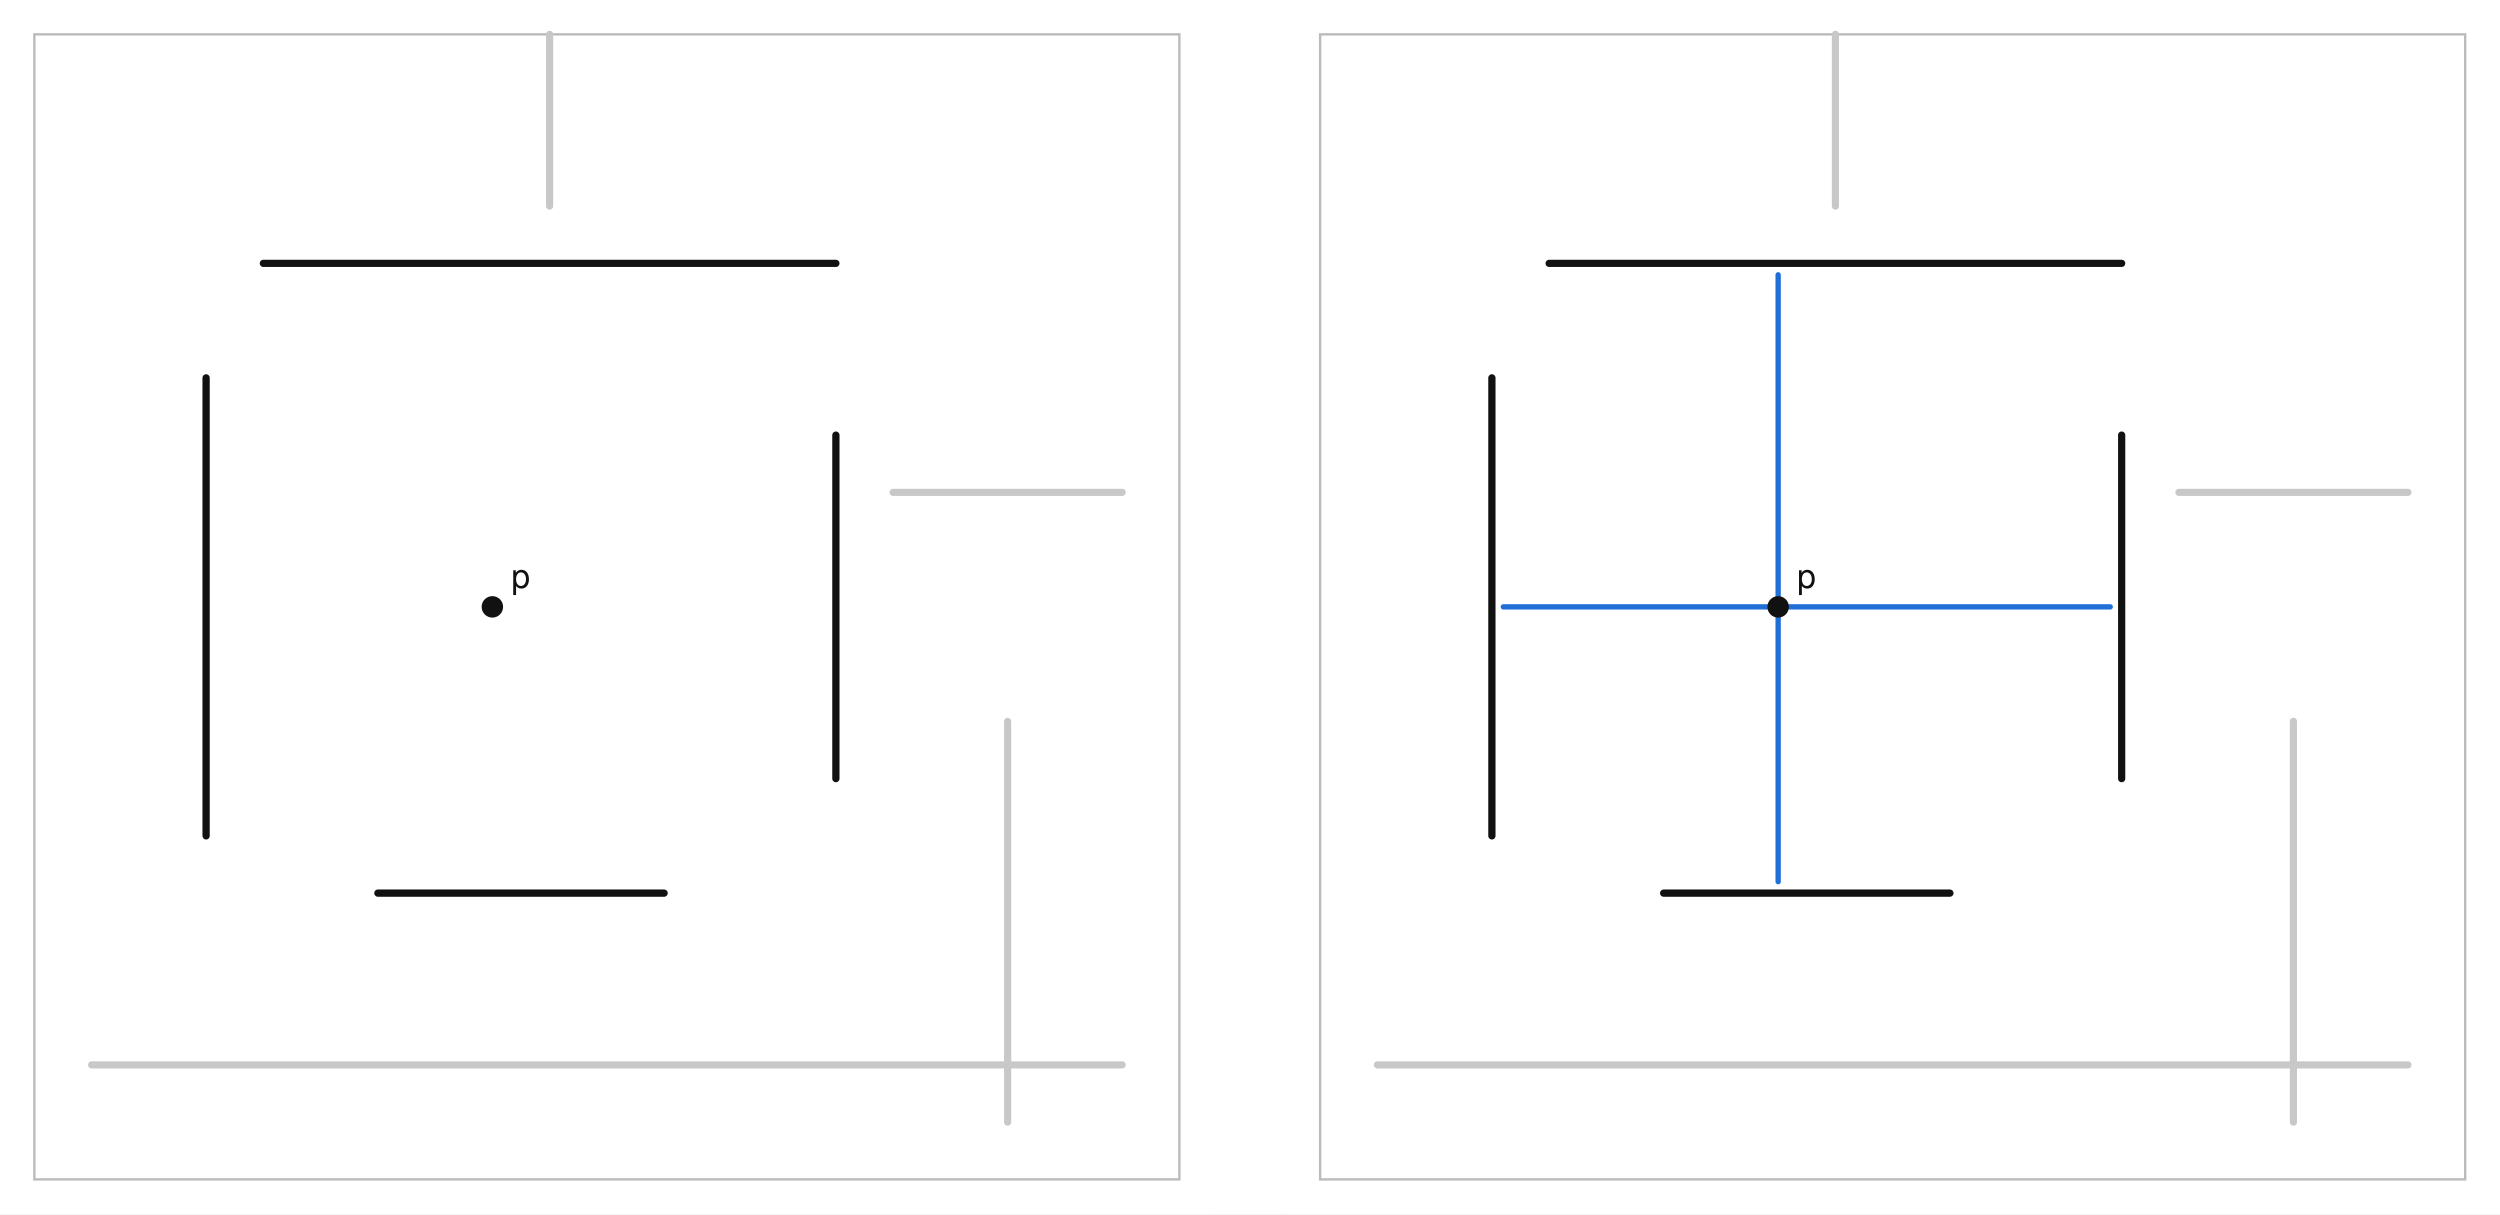
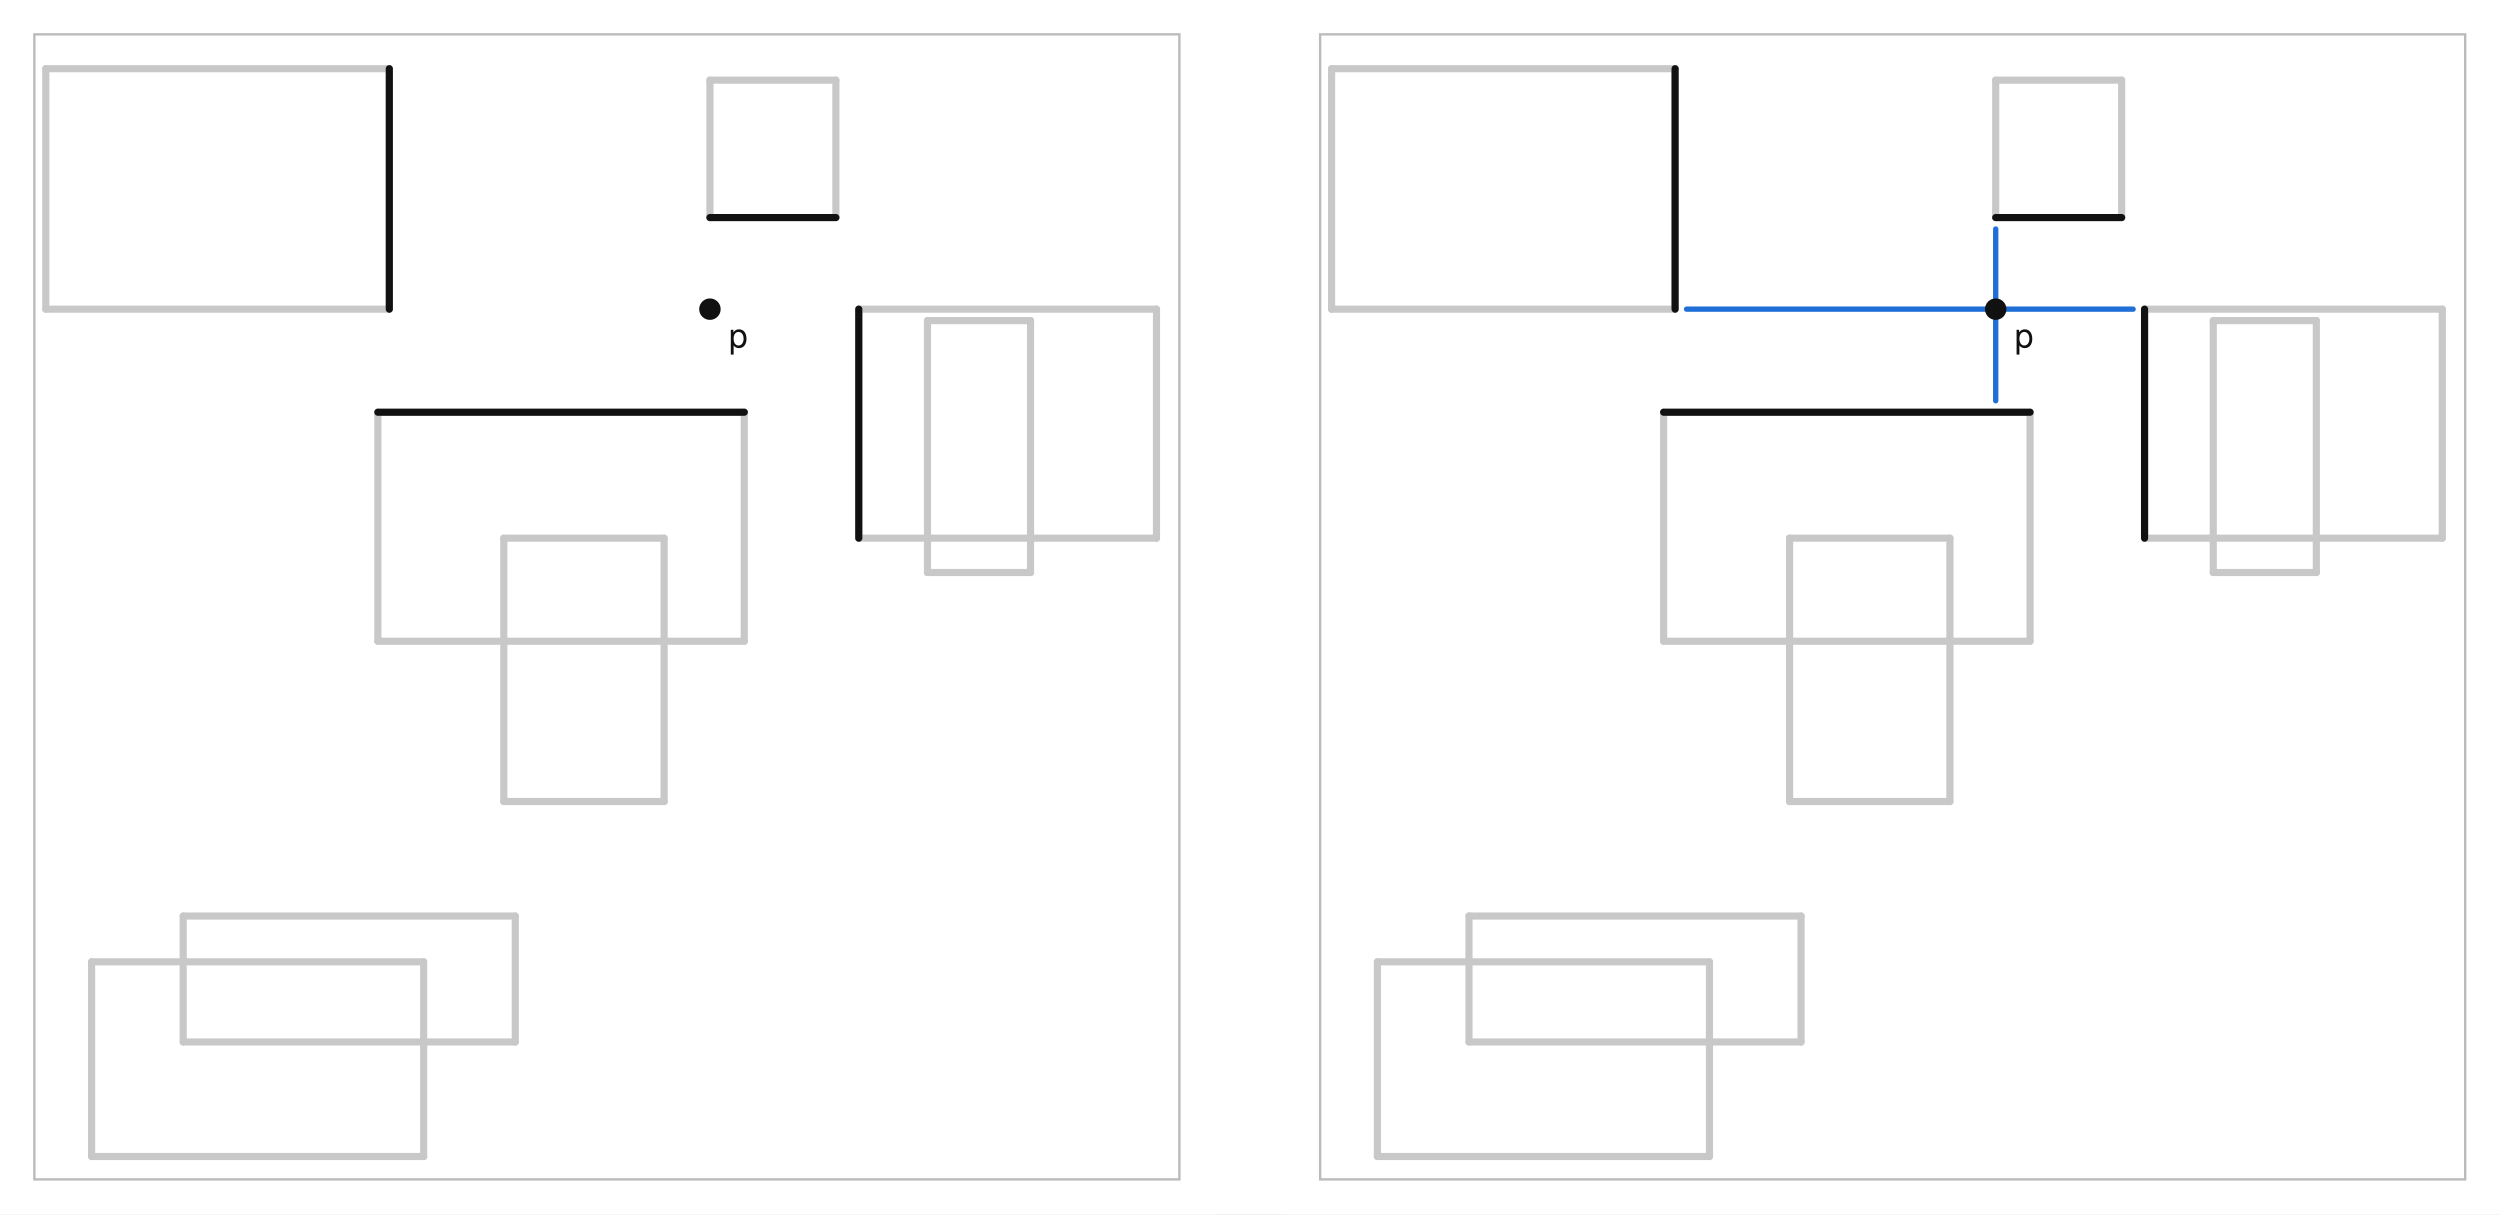
<svg xmlns="http://www.w3.org/2000/svg" width="1048" height="509" viewBox="0 0 1048 509">
  <rect width="100%" height="100%" fill="#ffffff" />
  <svg x="0" y="0">
    <svg width="509" height="509" viewBox="0 0 509 509">
      <rect width="100%" height="100%" fill="#ffffff" />
      <rect x="14.4" y="14.4" width="480.0" height="480.0" fill="none" stroke="#bbbbbb" stroke-width="1" />
-       <line x1="38.4" y1="446.4" x2="470.4" y2="446.4" stroke="#c8c8c8" stroke-width="3" stroke-linecap="round" />
-       <line x1="158.4" y1="374.4" x2="278.4" y2="374.4" stroke="#c8c8c8" stroke-width="3" stroke-linecap="round" />
-       <line x1="374.4" y1="206.4" x2="470.4" y2="206.4" stroke="#c8c8c8" stroke-width="3" stroke-linecap="round" />
-       <line x1="110.4" y1="110.4" x2="350.4" y2="110.4" stroke="#c8c8c8" stroke-width="3" stroke-linecap="round" />
-       <line x1="86.4" y1="350.4" x2="86.4" y2="158.4" stroke="#c8c8c8" stroke-width="3" stroke-linecap="round" />
-       <line x1="230.4" y1="86.4" x2="230.4" y2="14.4" stroke="#c8c8c8" stroke-width="3" stroke-linecap="round" />
-       <line x1="350.4" y1="326.4" x2="350.4" y2="182.4" stroke="#c8c8c8" stroke-width="3" stroke-linecap="round" />
-       <line x1="422.4" y1="470.4" x2="422.4" y2="302.4" stroke="#c8c8c8" stroke-width="3" stroke-linecap="round" />
-       <line x1="110.4" y1="110.4" x2="350.4" y2="110.4" stroke="#111111" stroke-width="3" stroke-linecap="round" />
-       <line x1="158.4" y1="374.4" x2="278.4" y2="374.4" stroke="#111111" stroke-width="3" stroke-linecap="round" />
-       <line x1="86.4" y1="350.4" x2="86.4" y2="158.4" stroke="#111111" stroke-width="3" stroke-linecap="round" />
-       <line x1="350.4" y1="326.4" x2="350.4" y2="182.4" stroke="#111111" stroke-width="3" stroke-linecap="round" />
-       <circle cx="206.4" cy="254.4" r="4.5" fill="#111111" />
-       <text x="214.4" y="246.4" font-family="Helvetica, Arial, sans-serif" font-size="14" fill="#111111">p</text>
+       <line x1="38.4" y1="484.8" x2="177.6" y2="484.8" stroke="#c8c8c8" stroke-width="3" stroke-linecap="round" />
+       <line x1="76.8" y1="436.8" x2="216.0" y2="436.8" stroke="#c8c8c8" stroke-width="3" stroke-linecap="round" />
+       <line x1="38.4" y1="403.2" x2="177.6" y2="403.2" stroke="#c8c8c8" stroke-width="3" stroke-linecap="round" />
+       <line x1="76.8" y1="384.0" x2="216.0" y2="384.0" stroke="#c8c8c8" stroke-width="3" stroke-linecap="round" />
+       <line x1="211.2" y1="336.0" x2="278.4" y2="336.0" stroke="#c8c8c8" stroke-width="3" stroke-linecap="round" />
+       <line x1="158.4" y1="268.8" x2="312.0" y2="268.8" stroke="#c8c8c8" stroke-width="3" stroke-linecap="round" />
+       <line x1="388.8" y1="240.0" x2="432.0" y2="240.0" stroke="#c8c8c8" stroke-width="3" stroke-linecap="round" />
+       <line x1="211.2" y1="225.6" x2="278.4" y2="225.6" stroke="#c8c8c8" stroke-width="3" stroke-linecap="round" />
+       <line x1="360.0" y1="225.6" x2="484.8" y2="225.6" stroke="#c8c8c8" stroke-width="3" stroke-linecap="round" />
+       <line x1="158.4" y1="172.8" x2="312.0" y2="172.8" stroke="#c8c8c8" stroke-width="3" stroke-linecap="round" />
+       <line x1="388.8" y1="134.4" x2="432.0" y2="134.4" stroke="#c8c8c8" stroke-width="3" stroke-linecap="round" />
+       <line x1="19.2" y1="129.6" x2="163.2" y2="129.6" stroke="#c8c8c8" stroke-width="3" stroke-linecap="round" />
+       <line x1="360.0" y1="129.6" x2="484.8" y2="129.6" stroke="#c8c8c8" stroke-width="3" stroke-linecap="round" />
+       <line x1="297.6" y1="91.2" x2="350.4" y2="91.2" stroke="#c8c8c8" stroke-width="3" stroke-linecap="round" />
+       <line x1="297.6" y1="33.6" x2="350.4" y2="33.6" stroke="#c8c8c8" stroke-width="3" stroke-linecap="round" />
+       <line x1="19.2" y1="28.8" x2="163.2" y2="28.8" stroke="#c8c8c8" stroke-width="3" stroke-linecap="round" />
+       <line x1="19.2" y1="129.6" x2="19.2" y2="28.8" stroke="#c8c8c8" stroke-width="3" stroke-linecap="round" />
+       <line x1="38.4" y1="484.8" x2="38.4" y2="403.2" stroke="#c8c8c8" stroke-width="3" stroke-linecap="round" />
+       <line x1="76.8" y1="436.8" x2="76.8" y2="384.0" stroke="#c8c8c8" stroke-width="3" stroke-linecap="round" />
+       <line x1="158.4" y1="268.8" x2="158.4" y2="172.8" stroke="#c8c8c8" stroke-width="3" stroke-linecap="round" />
+       <line x1="163.2" y1="129.6" x2="163.2" y2="28.8" stroke="#c8c8c8" stroke-width="3" stroke-linecap="round" />
+       <line x1="177.6" y1="484.8" x2="177.6" y2="403.2" stroke="#c8c8c8" stroke-width="3" stroke-linecap="round" />
+       <line x1="211.2" y1="336.0" x2="211.2" y2="225.6" stroke="#c8c8c8" stroke-width="3" stroke-linecap="round" />
+       <line x1="216.0" y1="436.8" x2="216.0" y2="384.0" stroke="#c8c8c8" stroke-width="3" stroke-linecap="round" />
+       <line x1="278.4" y1="336.0" x2="278.4" y2="225.6" stroke="#c8c8c8" stroke-width="3" stroke-linecap="round" />
+       <line x1="297.6" y1="91.2" x2="297.6" y2="33.6" stroke="#c8c8c8" stroke-width="3" stroke-linecap="round" />
+       <line x1="312.0" y1="268.8" x2="312.0" y2="172.8" stroke="#c8c8c8" stroke-width="3" stroke-linecap="round" />
+       <line x1="350.4" y1="91.2" x2="350.4" y2="33.6" stroke="#c8c8c8" stroke-width="3" stroke-linecap="round" />
+       <line x1="360.0" y1="225.6" x2="360.0" y2="129.6" stroke="#c8c8c8" stroke-width="3" stroke-linecap="round" />
+       <line x1="388.8" y1="240.0" x2="388.8" y2="134.4" stroke="#c8c8c8" stroke-width="3" stroke-linecap="round" />
+       <line x1="432.0" y1="240.0" x2="432.0" y2="134.4" stroke="#c8c8c8" stroke-width="3" stroke-linecap="round" />
+       <line x1="484.8" y1="225.6" x2="484.8" y2="129.6" stroke="#c8c8c8" stroke-width="3" stroke-linecap="round" />
+       <line x1="297.6" y1="91.2" x2="350.4" y2="91.2" stroke="#111111" stroke-width="3" stroke-linecap="round" />
+       <line x1="158.4" y1="172.8" x2="312.0" y2="172.8" stroke="#111111" stroke-width="3" stroke-linecap="round" />
+       <line x1="163.2" y1="129.6" x2="163.2" y2="28.8" stroke="#111111" stroke-width="3" stroke-linecap="round" />
+       <line x1="360.0" y1="225.6" x2="360.0" y2="129.6" stroke="#111111" stroke-width="3" stroke-linecap="round" />
+       <circle cx="297.6" cy="129.6" r="4.5" fill="#111111" />
+       <text x="305.6" y="145.6" font-family="Helvetica, Arial, sans-serif" font-size="14" fill="#111111">p</text>
    </svg>
  </svg>
  <svg x="539" y="0">
    <svg width="509" height="509" viewBox="0 0 509 509">
      <rect width="100%" height="100%" fill="#ffffff" />
      <rect x="14.4" y="14.4" width="480.0" height="480.0" fill="none" stroke="#bbbbbb" stroke-width="1" />
-       <line x1="38.4" y1="446.4" x2="470.4" y2="446.4" stroke="#c8c8c8" stroke-width="3" stroke-linecap="round" />
-       <line x1="158.4" y1="374.4" x2="278.4" y2="374.4" stroke="#c8c8c8" stroke-width="3" stroke-linecap="round" />
-       <line x1="374.4" y1="206.4" x2="470.4" y2="206.4" stroke="#c8c8c8" stroke-width="3" stroke-linecap="round" />
-       <line x1="110.4" y1="110.4" x2="350.4" y2="110.4" stroke="#c8c8c8" stroke-width="3" stroke-linecap="round" />
-       <line x1="86.4" y1="350.4" x2="86.4" y2="158.4" stroke="#c8c8c8" stroke-width="3" stroke-linecap="round" />
-       <line x1="230.4" y1="86.4" x2="230.4" y2="14.4" stroke="#c8c8c8" stroke-width="3" stroke-linecap="round" />
-       <line x1="350.4" y1="326.4" x2="350.4" y2="182.4" stroke="#c8c8c8" stroke-width="3" stroke-linecap="round" />
-       <line x1="422.4" y1="470.4" x2="422.4" y2="302.4" stroke="#c8c8c8" stroke-width="3" stroke-linecap="round" />
-       <line x1="110.4" y1="110.4" x2="350.4" y2="110.4" stroke="#111111" stroke-width="3" stroke-linecap="round" />
-       <line x1="158.4" y1="374.4" x2="278.4" y2="374.4" stroke="#111111" stroke-width="3" stroke-linecap="round" />
-       <line x1="86.4" y1="350.4" x2="86.4" y2="158.4" stroke="#111111" stroke-width="3" stroke-linecap="round" />
-       <line x1="350.4" y1="326.4" x2="350.4" y2="182.4" stroke="#111111" stroke-width="3" stroke-linecap="round" />
-       <line x1="91.2" y1="254.4" x2="345.6" y2="254.4" stroke="#1f6fd6" stroke-width="2.24" stroke-linecap="round" />
-       <line x1="206.4" y1="369.6" x2="206.4" y2="115.2" stroke="#1f6fd6" stroke-width="2.24" stroke-linecap="round" />
-       <circle cx="206.4" cy="254.4" r="4.5" fill="#111111" />
-       <text x="214.4" y="246.4" font-family="Helvetica, Arial, sans-serif" font-size="14" fill="#111111">p</text>
+       <line x1="38.4" y1="484.8" x2="177.6" y2="484.8" stroke="#c8c8c8" stroke-width="3" stroke-linecap="round" />
+       <line x1="76.8" y1="436.8" x2="216.0" y2="436.8" stroke="#c8c8c8" stroke-width="3" stroke-linecap="round" />
+       <line x1="38.4" y1="403.2" x2="177.6" y2="403.2" stroke="#c8c8c8" stroke-width="3" stroke-linecap="round" />
+       <line x1="76.8" y1="384.0" x2="216.0" y2="384.0" stroke="#c8c8c8" stroke-width="3" stroke-linecap="round" />
+       <line x1="211.2" y1="336.0" x2="278.4" y2="336.0" stroke="#c8c8c8" stroke-width="3" stroke-linecap="round" />
+       <line x1="158.4" y1="268.8" x2="312.0" y2="268.8" stroke="#c8c8c8" stroke-width="3" stroke-linecap="round" />
+       <line x1="388.8" y1="240.0" x2="432.0" y2="240.0" stroke="#c8c8c8" stroke-width="3" stroke-linecap="round" />
+       <line x1="211.2" y1="225.6" x2="278.4" y2="225.6" stroke="#c8c8c8" stroke-width="3" stroke-linecap="round" />
+       <line x1="360.0" y1="225.6" x2="484.8" y2="225.6" stroke="#c8c8c8" stroke-width="3" stroke-linecap="round" />
+       <line x1="158.4" y1="172.8" x2="312.0" y2="172.8" stroke="#c8c8c8" stroke-width="3" stroke-linecap="round" />
+       <line x1="388.8" y1="134.4" x2="432.0" y2="134.4" stroke="#c8c8c8" stroke-width="3" stroke-linecap="round" />
+       <line x1="19.2" y1="129.6" x2="163.2" y2="129.6" stroke="#c8c8c8" stroke-width="3" stroke-linecap="round" />
+       <line x1="360.0" y1="129.6" x2="484.8" y2="129.6" stroke="#c8c8c8" stroke-width="3" stroke-linecap="round" />
+       <line x1="297.6" y1="91.2" x2="350.4" y2="91.2" stroke="#c8c8c8" stroke-width="3" stroke-linecap="round" />
+       <line x1="297.6" y1="33.6" x2="350.4" y2="33.6" stroke="#c8c8c8" stroke-width="3" stroke-linecap="round" />
+       <line x1="19.2" y1="28.8" x2="163.2" y2="28.8" stroke="#c8c8c8" stroke-width="3" stroke-linecap="round" />
+       <line x1="19.2" y1="129.6" x2="19.2" y2="28.8" stroke="#c8c8c8" stroke-width="3" stroke-linecap="round" />
+       <line x1="38.4" y1="484.8" x2="38.4" y2="403.2" stroke="#c8c8c8" stroke-width="3" stroke-linecap="round" />
+       <line x1="76.8" y1="436.8" x2="76.8" y2="384.0" stroke="#c8c8c8" stroke-width="3" stroke-linecap="round" />
+       <line x1="158.4" y1="268.8" x2="158.4" y2="172.8" stroke="#c8c8c8" stroke-width="3" stroke-linecap="round" />
+       <line x1="163.2" y1="129.6" x2="163.2" y2="28.8" stroke="#c8c8c8" stroke-width="3" stroke-linecap="round" />
+       <line x1="177.6" y1="484.8" x2="177.6" y2="403.2" stroke="#c8c8c8" stroke-width="3" stroke-linecap="round" />
+       <line x1="211.2" y1="336.0" x2="211.2" y2="225.6" stroke="#c8c8c8" stroke-width="3" stroke-linecap="round" />
+       <line x1="216.0" y1="436.8" x2="216.0" y2="384.0" stroke="#c8c8c8" stroke-width="3" stroke-linecap="round" />
+       <line x1="278.4" y1="336.0" x2="278.4" y2="225.6" stroke="#c8c8c8" stroke-width="3" stroke-linecap="round" />
+       <line x1="297.6" y1="91.2" x2="297.6" y2="33.6" stroke="#c8c8c8" stroke-width="3" stroke-linecap="round" />
+       <line x1="312.0" y1="268.8" x2="312.0" y2="172.8" stroke="#c8c8c8" stroke-width="3" stroke-linecap="round" />
+       <line x1="350.4" y1="91.2" x2="350.4" y2="33.6" stroke="#c8c8c8" stroke-width="3" stroke-linecap="round" />
+       <line x1="360.0" y1="225.6" x2="360.0" y2="129.6" stroke="#c8c8c8" stroke-width="3" stroke-linecap="round" />
+       <line x1="388.8" y1="240.0" x2="388.8" y2="134.4" stroke="#c8c8c8" stroke-width="3" stroke-linecap="round" />
+       <line x1="432.0" y1="240.0" x2="432.0" y2="134.4" stroke="#c8c8c8" stroke-width="3" stroke-linecap="round" />
+       <line x1="484.8" y1="225.6" x2="484.8" y2="129.6" stroke="#c8c8c8" stroke-width="3" stroke-linecap="round" />
+       <line x1="297.6" y1="91.2" x2="350.4" y2="91.2" stroke="#111111" stroke-width="3" stroke-linecap="round" />
+       <line x1="158.4" y1="172.8" x2="312.0" y2="172.8" stroke="#111111" stroke-width="3" stroke-linecap="round" />
+       <line x1="163.2" y1="129.6" x2="163.2" y2="28.8" stroke="#111111" stroke-width="3" stroke-linecap="round" />
+       <line x1="360.0" y1="225.6" x2="360.0" y2="129.6" stroke="#111111" stroke-width="3" stroke-linecap="round" />
+       <line x1="168.0" y1="129.6" x2="355.2" y2="129.6" stroke="#1f6fd6" stroke-width="2.24" stroke-linecap="round" />
+       <line x1="297.6" y1="168.0" x2="297.6" y2="96.0" stroke="#1f6fd6" stroke-width="2.24" stroke-linecap="round" />
+       <circle cx="297.6" cy="129.6" r="4.5" fill="#111111" />
+       <text x="305.6" y="145.6" font-family="Helvetica, Arial, sans-serif" font-size="14" fill="#111111">p</text>
    </svg>
  </svg>
</svg>
